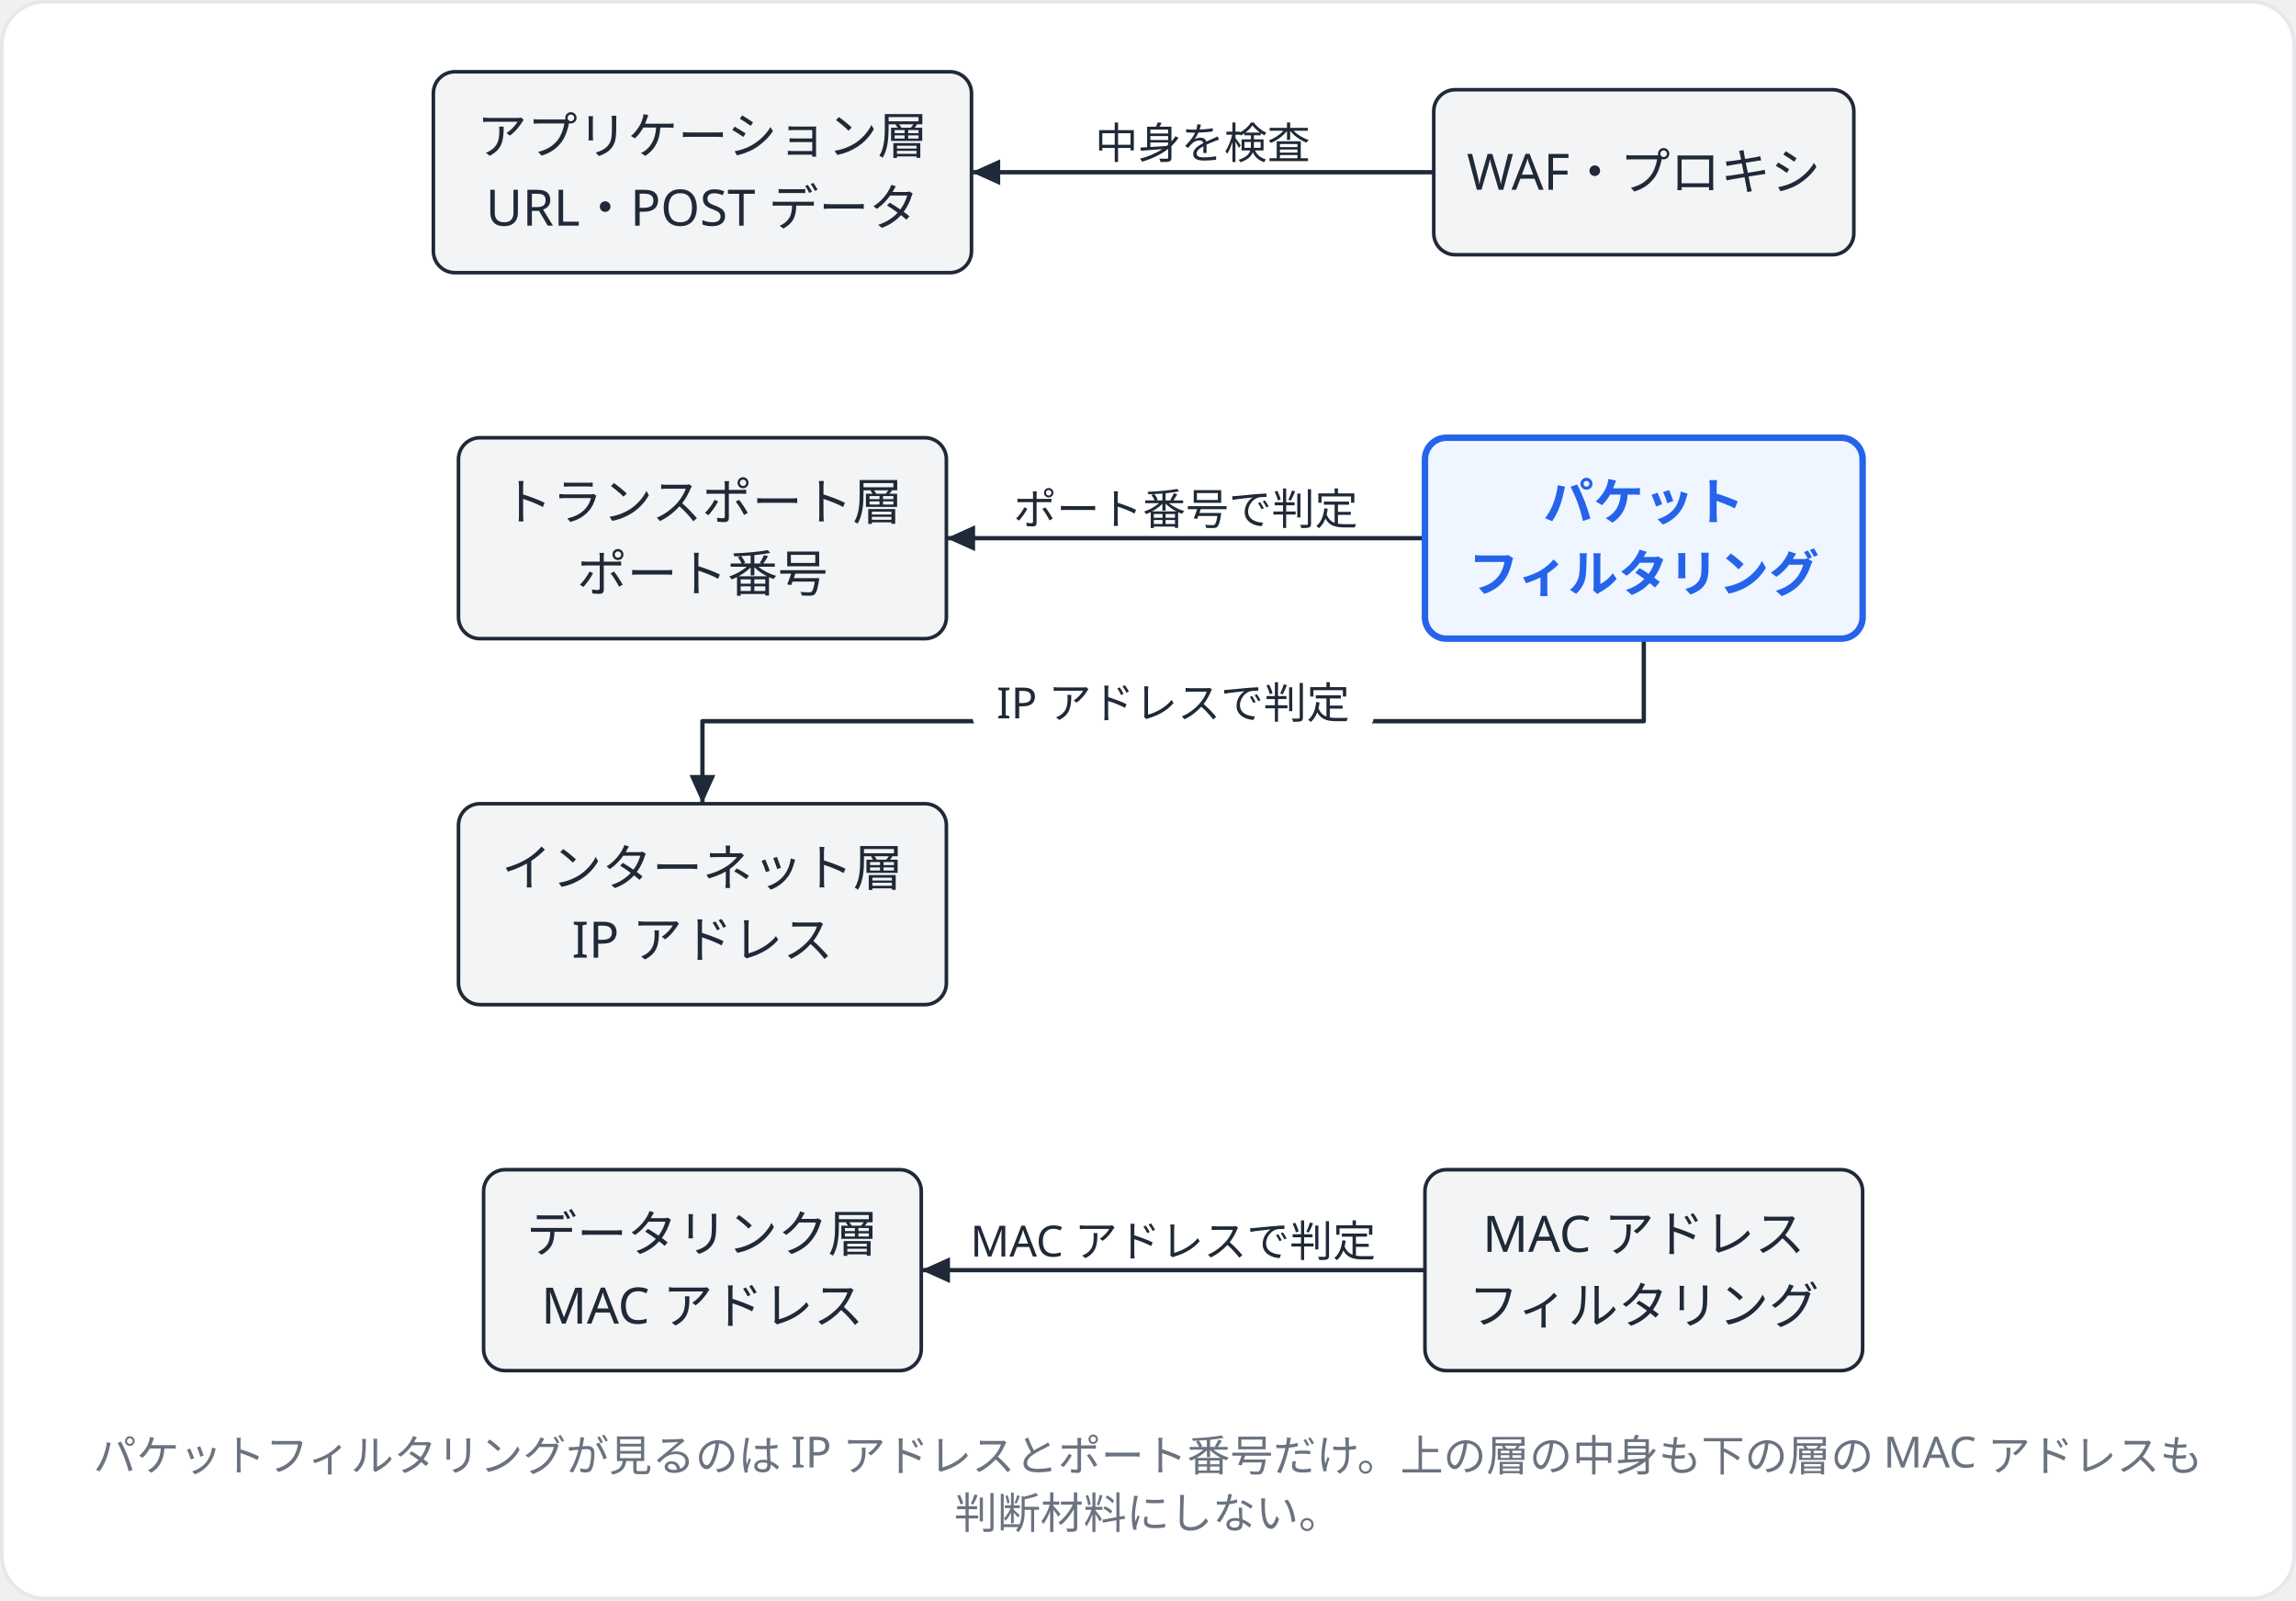
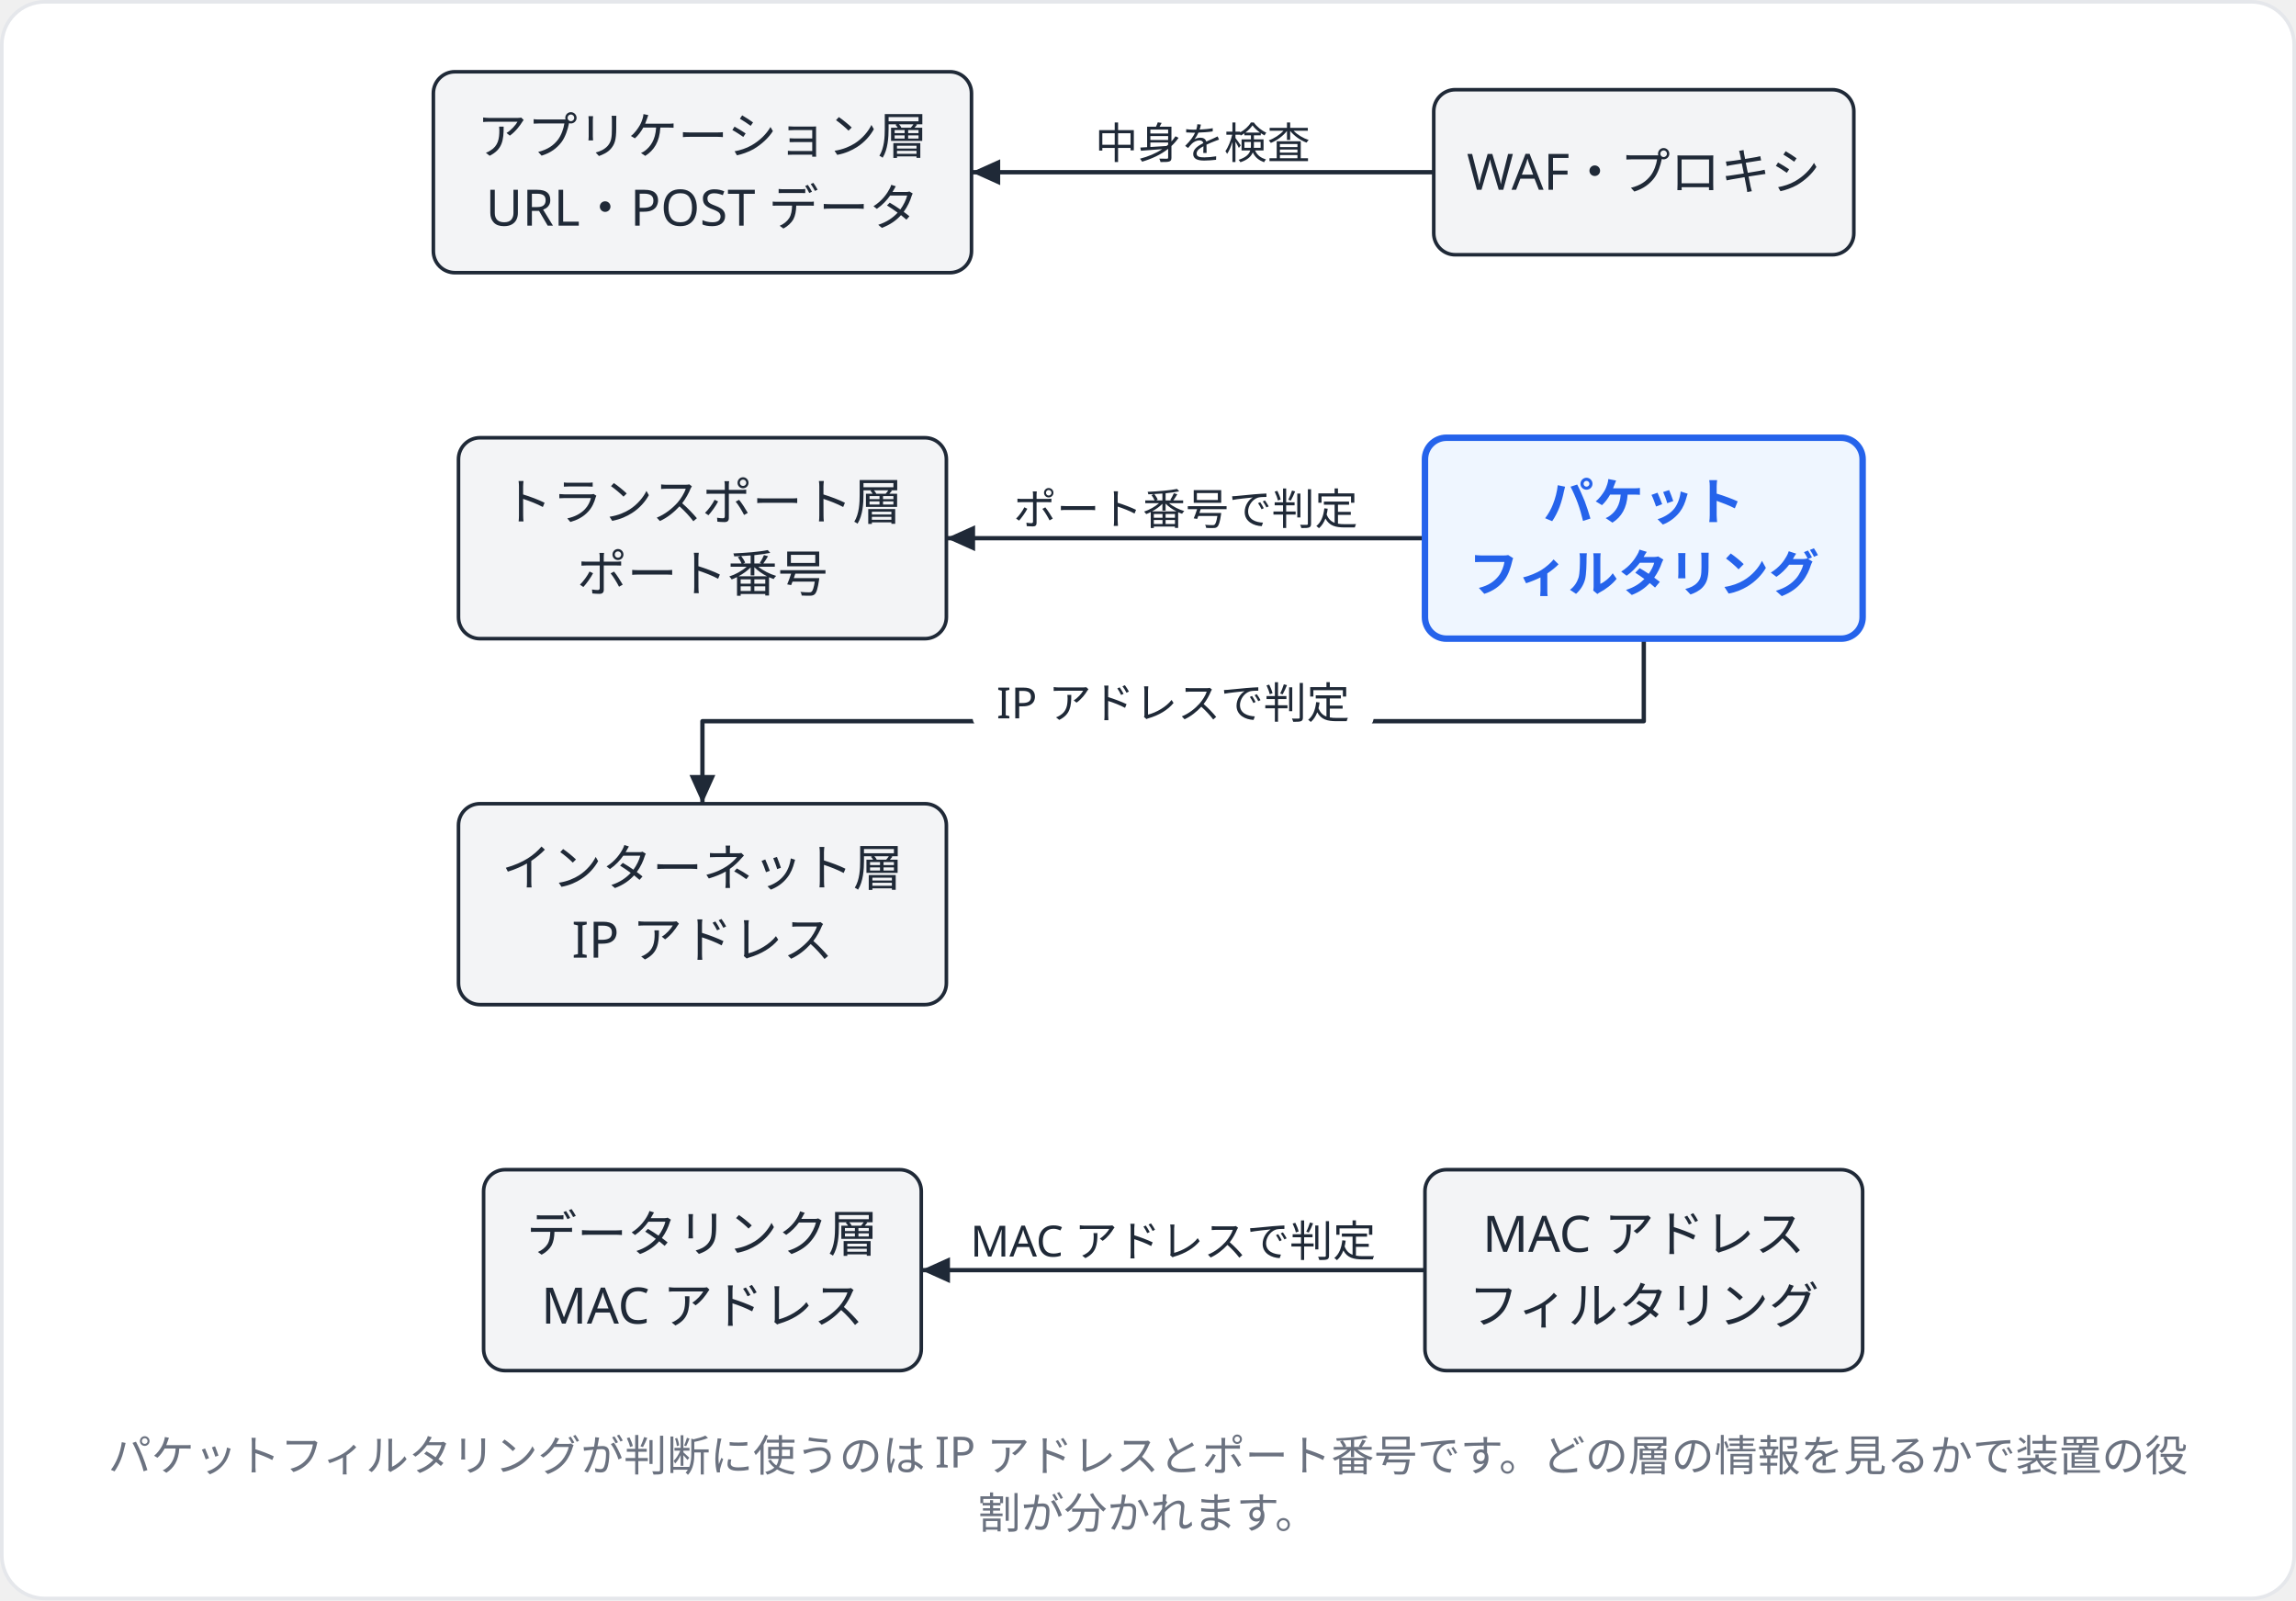
<svg xmlns="http://www.w3.org/2000/svg" width="640" height="446" viewBox="0 0 640 446" role="img">
  <rect x="0.5" y="0.5" width="639" height="445" rx="12" fill="#ffffff" stroke="#e5e7eb" stroke-width="1" />
  <g transform="translate(120.8 20)">
    <polyline points="278.85,28 150,28" fill="none" stroke="#1f2937" stroke-width="1.2" stroke-linejoin="round" />
    <polygon points="150,28 158,24.4 158,31.6" fill="#1f2937" />
    <polyline points="276.4,130 143,130" fill="none" stroke="#1f2937" stroke-width="1.2" stroke-linejoin="round" />
    <polygon points="143,130 151,126.4 151,133.6" fill="#1f2937" />
    <polyline points="337.4,158 337.4,181 75,181 75,204" fill="none" stroke="#1f2937" stroke-width="1.2" stroke-linejoin="round" />
    <polygon points="75,204 71.4,196 78.6,196" fill="#1f2937" />
    <polyline points="276.4,334 136,334" fill="none" stroke="#1f2937" stroke-width="1.2" stroke-linejoin="round" />
    <polygon points="136,334 144,330.4 144,337.6" fill="#1f2937" />
    <rect x="0" y="0" width="150" height="56" rx="6" fill="#f3f4f6" stroke="#1f2937" stroke-width="1" />
    <text x="75" y="22.9" font-family="Hiragino Sans, Hiragino Kaku Gothic ProN, Noto Sans JP, Yu Gothic, Meiryo, sans-serif" font-size="14" fill="#1f2937" text-anchor="middle">アプリケーション層</text>
    <text x="75" y="42.9" font-family="Hiragino Sans, Hiragino Kaku Gothic ProN, Noto Sans JP, Yu Gothic, Meiryo, sans-serif" font-size="14" fill="#1f2937" text-anchor="middle">URL・POST データ</text>
    <rect x="7" y="102" width="136" height="56" rx="6" fill="#f3f4f6" stroke="#1f2937" stroke-width="1" />
    <text x="75" y="124.9" font-family="Hiragino Sans, Hiragino Kaku Gothic ProN, Noto Sans JP, Yu Gothic, Meiryo, sans-serif" font-size="14" fill="#1f2937" text-anchor="middle">トランスポート層</text>
    <text x="75" y="144.9" font-family="Hiragino Sans, Hiragino Kaku Gothic ProN, Noto Sans JP, Yu Gothic, Meiryo, sans-serif" font-size="14" fill="#1f2937" text-anchor="middle">ポート番号</text>
    <rect x="7" y="204" width="136" height="56" rx="6" fill="#f3f4f6" stroke="#1f2937" stroke-width="1" />
    <text x="75" y="226.9" font-family="Hiragino Sans, Hiragino Kaku Gothic ProN, Noto Sans JP, Yu Gothic, Meiryo, sans-serif" font-size="14" fill="#1f2937" text-anchor="middle">インターネット層</text>
    <text x="75" y="246.9" font-family="Hiragino Sans, Hiragino Kaku Gothic ProN, Noto Sans JP, Yu Gothic, Meiryo, sans-serif" font-size="14" fill="#1f2937" text-anchor="middle">IP アドレス</text>
    <rect x="14" y="306" width="122" height="56" rx="6" fill="#f3f4f6" stroke="#1f2937" stroke-width="1" />
    <text x="75" y="328.9" font-family="Hiragino Sans, Hiragino Kaku Gothic ProN, Noto Sans JP, Yu Gothic, Meiryo, sans-serif" font-size="14" fill="#1f2937" text-anchor="middle">データリンク層</text>
    <text x="75" y="348.9" font-family="Hiragino Sans, Hiragino Kaku Gothic ProN, Noto Sans JP, Yu Gothic, Meiryo, sans-serif" font-size="14" fill="#1f2937" text-anchor="middle">MAC アドレス</text>
    <rect x="278.85" y="5" width="117.1" height="46" rx="6" fill="#f3f4f6" stroke="#1f2937" stroke-width="1" />
    <text x="337.4" y="32.9" font-family="Hiragino Sans, Hiragino Kaku Gothic ProN, Noto Sans JP, Yu Gothic, Meiryo, sans-serif" font-size="14" fill="#1f2937" text-anchor="middle">WAF・プロキシ</text>
    <rect x="276.4" y="102" width="122" height="56" rx="6" fill="#eff6ff" stroke="#2563eb" stroke-width="1.8" />
    <text x="337.4" y="124.9" font-family="Hiragino Sans, Hiragino Kaku Gothic ProN, Noto Sans JP, Yu Gothic, Meiryo, sans-serif" font-size="14" fill="#2563eb" text-anchor="middle" font-weight="600">パケット</text>
    <text x="337.4" y="144.9" font-family="Hiragino Sans, Hiragino Kaku Gothic ProN, Noto Sans JP, Yu Gothic, Meiryo, sans-serif" font-size="14" fill="#2563eb" text-anchor="middle" font-weight="600">フィルタリング</text>
    <rect x="276.4" y="306" width="122" height="56" rx="6" fill="#f3f4f6" stroke="#1f2937" stroke-width="1" />
    <text x="337.4" y="328.9" font-family="Hiragino Sans, Hiragino Kaku Gothic ProN, Noto Sans JP, Yu Gothic, Meiryo, sans-serif" font-size="14" fill="#1f2937" text-anchor="middle">MAC アドレス</text>
    <text x="337.4" y="348.9" font-family="Hiragino Sans, Hiragino Kaku Gothic ProN, Noto Sans JP, Yu Gothic, Meiryo, sans-serif" font-size="14" fill="#1f2937" text-anchor="middle">フィルタリング</text>
    <rect x="180.42" y="11" width="68" height="16" rx="3" fill="#ffffff" />
    <text x="214.42" y="24.2" font-family="Hiragino Sans, Hiragino Kaku Gothic ProN, Noto Sans JP, Yu Gothic, Meiryo, sans-serif" font-size="12" fill="#1f2937" text-anchor="middle">中身を検査</text>
    <rect x="157.7" y="113" width="104" height="16" rx="3" fill="#ffffff" />
    <text x="209.7" y="126.2" font-family="Hiragino Sans, Hiragino Kaku Gothic ProN, Noto Sans JP, Yu Gothic, Meiryo, sans-serif" font-size="12" fill="#1f2937" text-anchor="middle">ポート番号で判定</text>
    <rect x="150.3" y="167" width="111.8" height="16" rx="3" fill="#ffffff" />
    <text x="206.2" y="180.2" font-family="Hiragino Sans, Hiragino Kaku Gothic ProN, Noto Sans JP, Yu Gothic, Meiryo, sans-serif" font-size="12" fill="#1f2937" text-anchor="middle">IP アドレスで判定</text>
    <rect x="147" y="317" width="118.4" height="16" rx="3" fill="#ffffff" />
    <text x="206.2" y="330.2" font-family="Hiragino Sans, Hiragino Kaku Gothic ProN, Noto Sans JP, Yu Gothic, Meiryo, sans-serif" font-size="12" fill="#1f2937" text-anchor="middle">MAC アドレスで判定</text>
  </g>
-   <text x="320" y="410" font-family="Hiragino Sans, Hiragino Kaku Gothic ProN, Noto Sans JP, Yu Gothic, Meiryo, sans-serif" font-size="12" fill="#6b7280" text-anchor="middle">パケットフィルタリングが見るのは IP アドレスとポート番号だけ。上の層の中身も下の層の MAC アドレスも</text>
-   <text x="320" y="426" font-family="Hiragino Sans, Hiragino Kaku Gothic ProN, Noto Sans JP, Yu Gothic, Meiryo, sans-serif" font-size="12" fill="#6b7280" text-anchor="middle">判断材料にしない。</text>
+   <text x="320" y="410" font-family="Hiragino Sans, Hiragino Kaku Gothic ProN, Noto Sans JP, Yu Gothic, Meiryo, sans-serif" font-size="12" fill="#6b7280" text-anchor="middle">パケットフィルタリングが判断に使うのは IP アドレスとポート番号です。どの層の情報を見るかで装置の役</text>
+   <text x="320" y="426" font-family="Hiragino Sans, Hiragino Kaku Gothic ProN, Noto Sans JP, Yu Gothic, Meiryo, sans-serif" font-size="12" fill="#6b7280" text-anchor="middle">割が分かれます。</text>
</svg>
